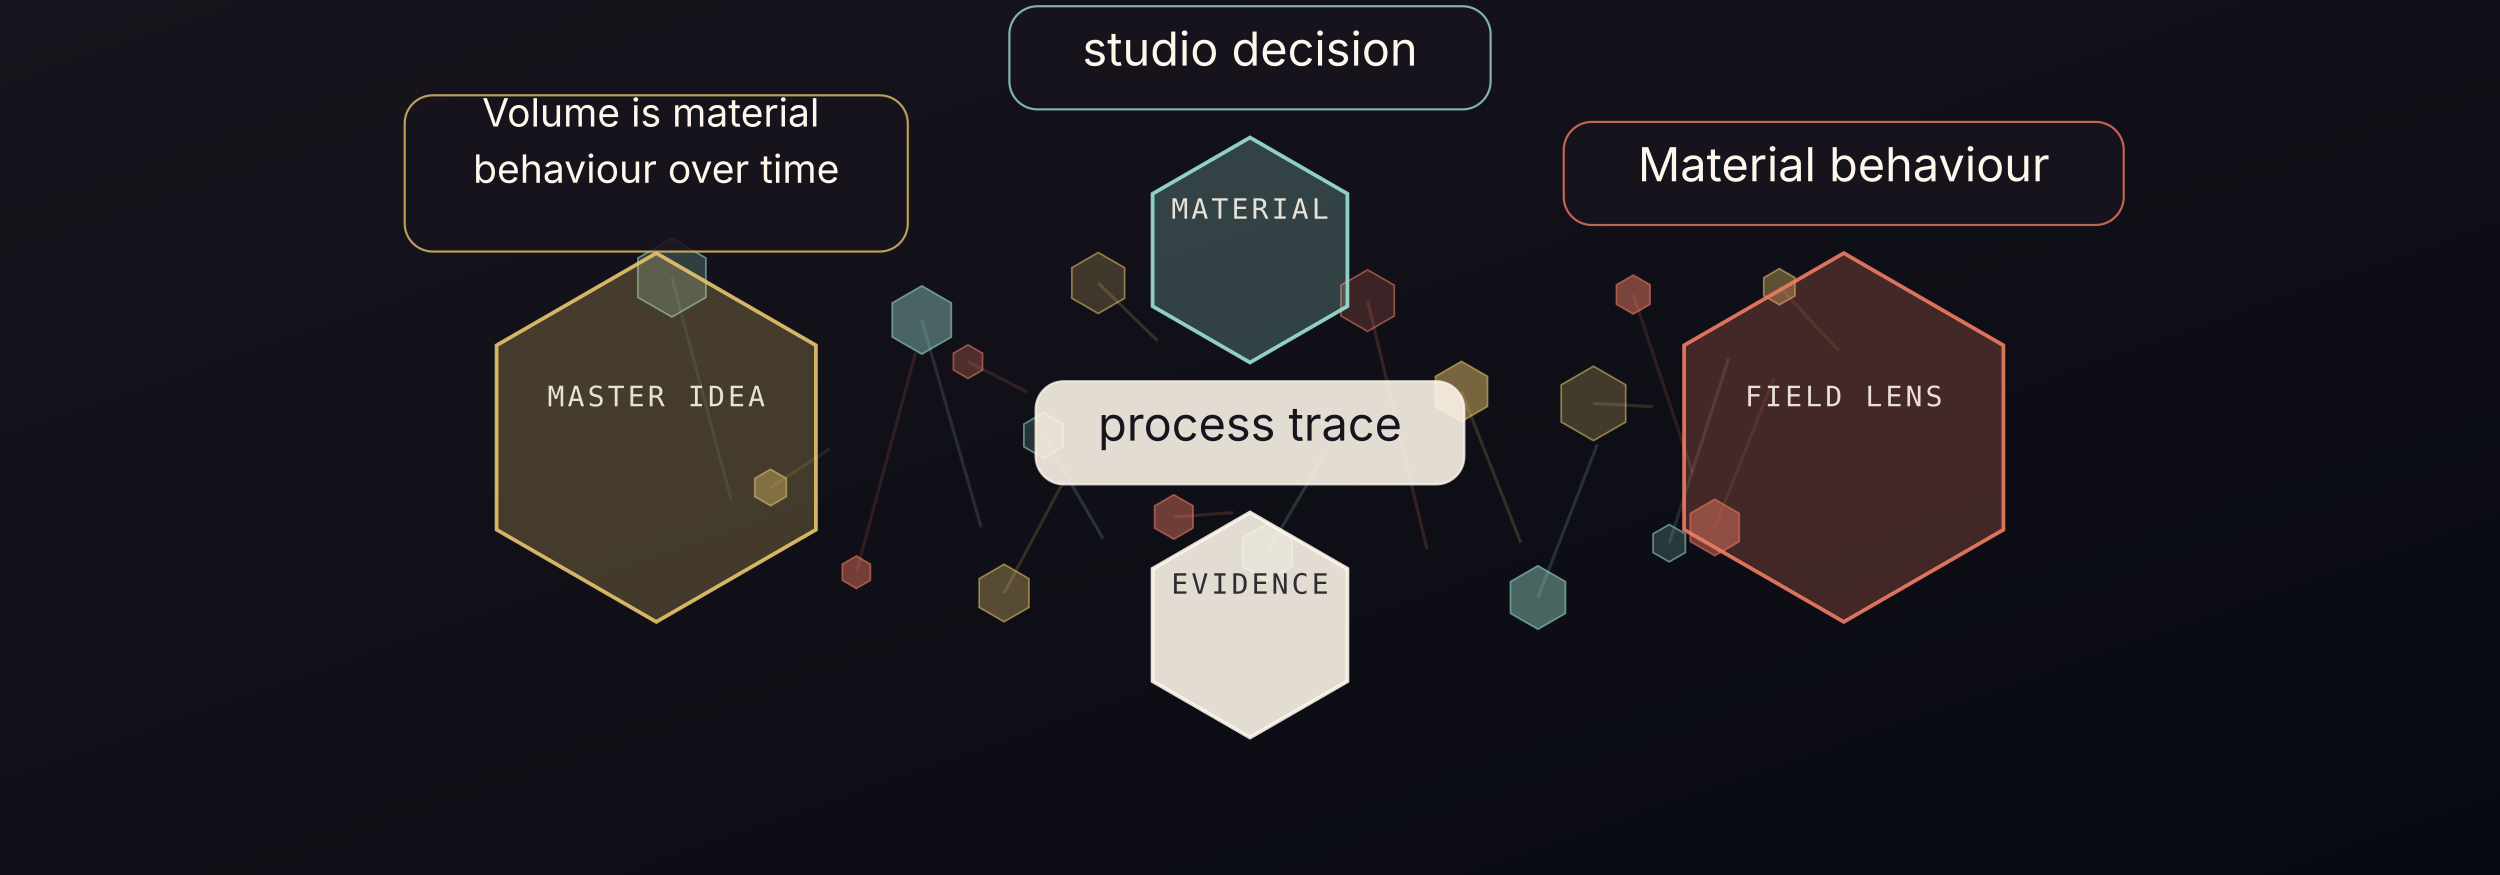
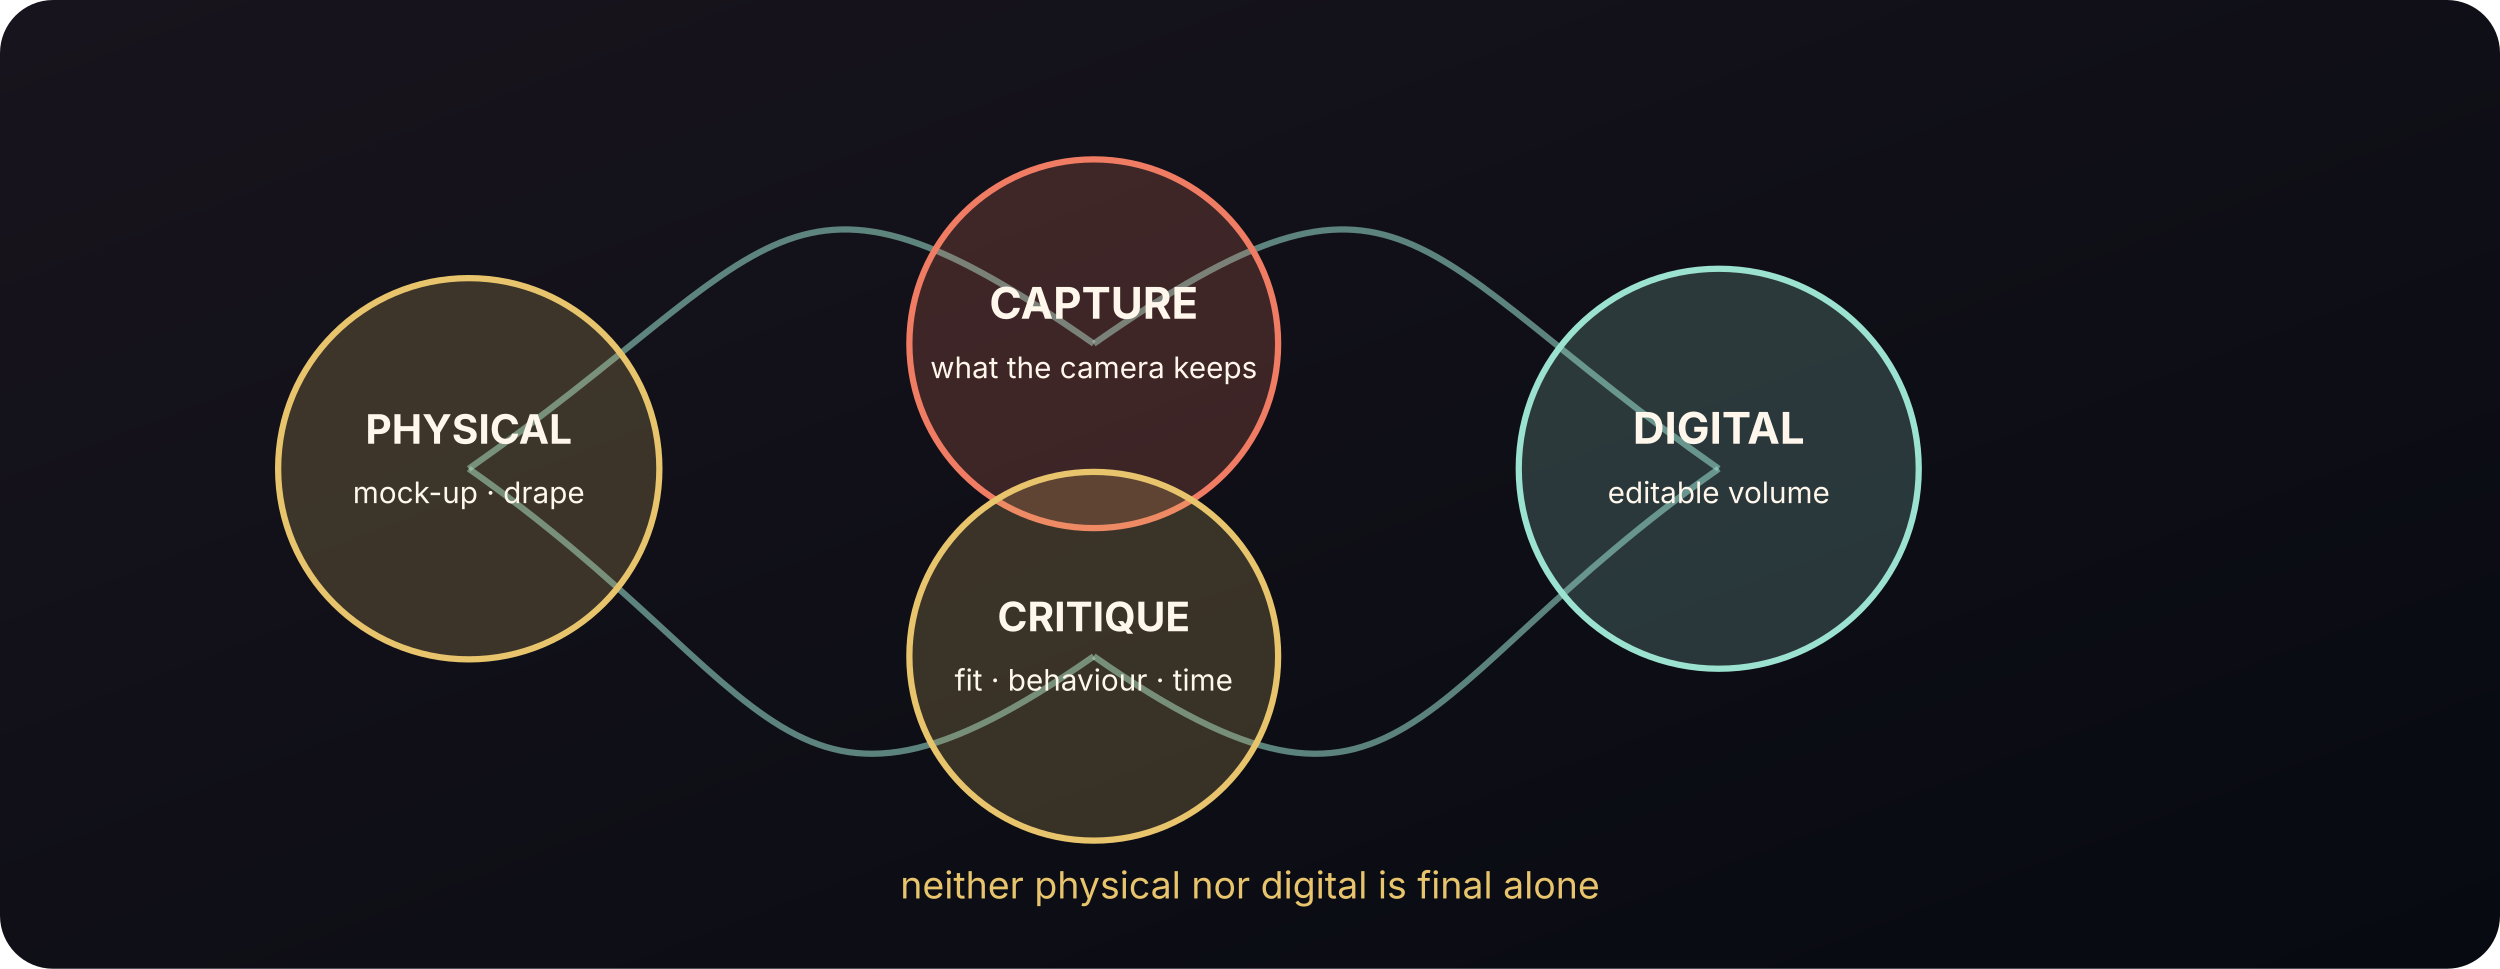
- <svg xmlns="http://www.w3.org/2000/svg" viewBox="0 0 1600 560" role="img" aria-labelledby="title-i-6-volumen-semantic desc-i-6-volumen-semantic">
+ <svg xmlns="http://www.w3.org/2000/svg" viewBox="0 0 1600 620" role="img" aria-labelledby="title-i-6-volumen-semantic desc-i-6-volumen-semantic">
  <defs>
    <linearGradient id="semantic-ground-i-6-volumen" x1="0" y1="0" x2="1" y2="1">
      <stop offset="0" stop-color="#18141D" />
      <stop offset="1" stop-color="#070A11" />
    </linearGradient>
  </defs>
-   <rect width="1600" height="560" fill="url(#semantic-ground-i-6-volumen)" />
-   <g aria-hidden="true">
-     <line x1="430.00" y1="177.73" x2="468.00" y2="320.08" stroke="#9BE2D1" stroke-opacity="0.100" stroke-width="2" />
-     <line x1="493.15" y1="312.01" x2="531.15" y2="287.16" stroke="#E8C56C" stroke-opacity="0.118" stroke-width="2" />
-     <line x1="548.06" y1="366.23" x2="586.06" y2="225.50" stroke="#F07C63" stroke-opacity="0.133" stroke-width="2" />
-     <line x1="589.95" y1="204.79" x2="627.95" y2="337.53" stroke="#9BE2D1" stroke-opacity="0.147" stroke-width="2" />
-     <line x1="619.50" y1="231.45" x2="657.50" y2="250.99" stroke="#F07C63" stroke-opacity="0.158" stroke-width="2" />
-     <line x1="642.60" y1="379.53" x2="680.60" y2="308.22" stroke="#E8C56C" stroke-opacity="0.166" stroke-width="2" />
-     <line x1="667.81" y1="278.68" x2="705.81" y2="344.51" stroke="#9BE2D1" stroke-opacity="0.173" stroke-width="2" />
-     <line x1="702.84" y1="181.13" x2="740.84" y2="218.15" stroke="#E8C56C" stroke-opacity="0.178" stroke-width="2" />
-     <line x1="751.25" y1="330.85" x2="789.25" y2="327.99" stroke="#F07C63" stroke-opacity="0.180" stroke-width="2" />
-     <line x1="811.00" y1="353.40" x2="849.00" y2="288.55" stroke="#9BE2D1" stroke-opacity="0.180" stroke-width="2" />
-     <line x1="875.26" y1="192.37" x2="913.26" y2="351.45" stroke="#F07C63" stroke-opacity="0.178" stroke-width="2" />
-     <line x1="935.34" y1="250.51" x2="973.34" y2="347.29" stroke="#E8C56C" stroke-opacity="0.173" stroke-width="2" />
-     <line x1="984.28" y1="382.40" x2="1022.28" y2="284.47" stroke="#9BE2D1" stroke-opacity="0.166" stroke-width="2" />
-     <line x1="1019.81" y1="258.19" x2="1057.81" y2="260.25" stroke="#E8C56C" stroke-opacity="0.158" stroke-width="2" />
-     <line x1="1045.29" y1="188.52" x2="1083.29" y2="302.70" stroke="#F07C63" stroke-opacity="0.147" stroke-width="2" />
-     <line x1="1068.30" y1="347.64" x2="1106.30" y2="229.52" stroke="#9BE2D1" stroke-opacity="0.133" stroke-width="2" />
-     <line x1="1097.46" y1="337.59" x2="1135.46" y2="241.60" stroke="#F07C63" stroke-opacity="0.118" stroke-width="2" />
-     <line x1="1138.80" y1="183.51" x2="1176.80" y2="224.54" stroke="#E8C56C" stroke-opacity="0.100" stroke-width="2" />
+   <rect width="1600" height="620" rx="34" fill="url(#semantic-ground-i-6-volumen)" />
+   <g fill="none">
+     <path d="M300 300 C500 160 500 80 700 220" fill="none" stroke="#9BE2D1" stroke-width="4" stroke-opacity=".55" />
+     <path d="M700 220 C900 80 900 160 1100 300" fill="none" stroke="#9BE2D1" stroke-width="4" stroke-opacity=".55" />
+     <path d="M1100 300 C900 440 900 560 700 420" fill="none" stroke="#9BE2D1" stroke-width="4" stroke-opacity=".55" />
+     <path d="M700 420 C500 560 500 440 300 300" fill="none" stroke="#9BE2D1" stroke-width="4" stroke-opacity=".55" />
  </g>
-   <g aria-hidden="true">
-     <polygon points="451.78,190.31 430.00,202.88 408.22,190.31 408.22,165.16 430.00,152.58 451.78,165.16" fill="#9BE2D1" fill-opacity="0.221" stroke="#9BE2D1" stroke-opacity="0.55" stroke-width="1.1" />
-     <polygon points="503.26,317.84 493.15,323.68 483.04,317.84 483.04,306.17 493.15,300.33 503.26,306.17" fill="#E8C56C" fill-opacity="0.377" stroke="#E8C56C" stroke-opacity="0.55" stroke-width="1.1" />
-     <polygon points="557.06,371.43 548.06,376.63 539.06,371.43 539.06,361.03 548.06,355.84 557.06,361.03" fill="#F07C63" fill-opacity="0.441" stroke="#F07C63" stroke-opacity="0.55" stroke-width="1.1" />
-     <polygon points="608.86,215.71 589.95,226.64 571.03,215.71 571.03,193.87 589.95,182.95 608.86,193.87" fill="#9BE2D1" fill-opacity="0.401" stroke="#9BE2D1" stroke-opacity="0.55" stroke-width="1.1" />
-     <polygon points="628.83,236.84 619.50,242.22 610.17,236.84 610.17,226.06 619.50,220.68 628.83,226.06" fill="#F07C63" fill-opacity="0.283" stroke="#F07C63" stroke-opacity="0.55" stroke-width="1.1" />
-     <polygon points="658.53,388.73 642.60,397.93 626.66,388.73 626.66,370.33 642.60,361.13 658.53,370.33" fill="#E8C56C" fill-opacity="0.334" stroke="#E8C56C" stroke-opacity="0.55" stroke-width="1.1" />
-     <polygon points="680.37,285.93 667.81,293.18 655.26,285.93 655.26,271.43 667.81,264.18 680.37,271.43" fill="#9BE2D1" fill-opacity="0.180" stroke="#9BE2D1" stroke-opacity="0.55" stroke-width="1.1" />
-     <polygon points="719.75,190.89 702.84,200.65 685.94,190.89 685.94,171.36 702.84,161.60 719.75,171.36" fill="#E8C56C" fill-opacity="0.218" stroke="#E8C56C" stroke-opacity="0.55" stroke-width="1.1" />
-     <polygon points="763.57,337.96 751.25,345.07 738.94,337.96 738.94,323.74 751.25,316.64 763.57,323.74" fill="#F07C63" fill-opacity="0.424" stroke="#F07C63" stroke-opacity="0.55" stroke-width="1.1" />
-     <polygon points="826.82,362.53 811.00,371.66 795.18,362.53 795.18,344.26 811.00,335.13 826.82,344.26" fill="#9BE2D1" fill-opacity="0.305" stroke="#9BE2D1" stroke-opacity="0.55" stroke-width="1.1" />
-     <polygon points="892.32,202.22 875.26,212.07 858.20,202.22 858.20,182.52 875.26,172.67 892.32,182.52" fill="#F07C63" fill-opacity="0.192" stroke="#F07C63" stroke-opacity="0.55" stroke-width="1.1" />
-     <polygon points="952.02,260.13 935.34,269.76 918.67,260.13 918.67,240.88 935.34,231.25 952.02,240.88" fill="#E8C56C" fill-opacity="0.473" stroke="#E8C56C" stroke-opacity="0.55" stroke-width="1.1" />
-     <polygon points="1001.89,392.57 984.28,402.73 966.68,392.57 966.68,372.24 984.28,362.08 1001.89,372.24" fill="#9BE2D1" fill-opacity="0.413" stroke="#9BE2D1" stroke-opacity="0.55" stroke-width="1.1" />
-     <polygon points="1040.44,270.10 1019.81,282.01 999.18,270.10 999.18,246.28 1019.81,234.37 1040.44,246.28" fill="#E8C56C" fill-opacity="0.240" stroke="#E8C56C" stroke-opacity="0.55" stroke-width="1.1" />
-     <polygon points="1056.09,194.76 1045.29,201.00 1034.49,194.76 1034.49,182.29 1045.29,176.05 1056.09,182.29" fill="#F07C63" fill-opacity="0.476" stroke="#F07C63" stroke-opacity="0.55" stroke-width="1.1" />
-     <polygon points="1078.64,353.61 1068.30,359.58 1057.96,353.61 1057.96,341.67 1068.30,335.70 1078.64,341.67" fill="#9BE2D1" fill-opacity="0.200" stroke="#9BE2D1" stroke-opacity="0.55" stroke-width="1.1" />
-     <polygon points="1113.11,346.62 1097.46,355.66 1081.80,346.62 1081.80,328.55 1097.46,319.51 1113.11,328.55" fill="#F07C63" fill-opacity="0.450" stroke="#F07C63" stroke-opacity="0.55" stroke-width="1.1" />
-     <polygon points="1148.83,189.29 1138.80,195.08 1128.78,189.29 1128.78,177.72 1138.80,171.93 1148.83,177.72" fill="#E8C56C" fill-opacity="0.358" stroke="#E8C56C" stroke-opacity="0.55" stroke-width="1.1" />
-   </g>
-   <g transform="translate(420 280)">
-     <polygon points="102.19,59.00 0.00,118.00 -102.19,59.00 -102.19,-59.00 -0.00,-118.00 102.19,-59.00" fill="#E8C56C" fill-opacity="0.24" stroke="#E8C56C" stroke-opacity="0.9" stroke-width="2.4" />
-     <text x="0" y="-20" text-anchor="middle" fill="#FFF7EC" font-family="ui-monospace, SFMono-Regular, Menlo, monospace" font-size="18" font-weight="500" letter-spacing="2" opacity="0.88">MASTER IDEA</text>
-     <g class="semantic-callout semantic-callout--above">
-       <rect x="-161.00" y="-219.00" width="322.00" height="100.00" rx="18" fill="#18141D" fill-opacity="0.88" stroke="#E8C56C" stroke-opacity="0.78" stroke-width="1.4" />
-       <text text-anchor="middle" fill="#FFF7EC" font-family="Inter, ui-sans-serif, system-ui, sans-serif" font-size="25" font-weight="400">
-         <tspan x="0" y="-199">Volume is material</tspan>
-         <tspan x="0" y="-163">behaviour over time</tspan>
-       </text>
+   <g font-family="Inter,Arial,sans-serif">
+     <g transform="translate(300 300)">
+       <circle r="122" fill="#E8C56C" fill-opacity=".2" stroke="#E8C56C" stroke-width="4" />
+       <text y="-16" text-anchor="middle" fill="#FFF7EC" font-family="Inter,Arial,sans-serif" font-size="26" font-weight="700">PHYSICAL</text>
+       <text y="22" text-anchor="middle" fill="#FFF7EC" font-family="Inter,Arial,sans-serif" font-size="19">mock-up · drape</text>
    </g>
-   </g>
-   <g transform="translate(1180 280)">
-     <polygon points="102.19,59.00 0.00,118.00 -102.19,59.00 -102.19,-59.00 -0.00,-118.00 102.19,-59.00" fill="#F07C63" fill-opacity="0.24" stroke="#F07C63" stroke-opacity="0.9" stroke-width="2.4" />
-     <text x="0" y="-20" text-anchor="middle" fill="#FFF7EC" font-family="ui-monospace, SFMono-Regular, Menlo, monospace" font-size="18" font-weight="500" letter-spacing="2" opacity="0.88">FIELD LENS</text>
-     <g class="semantic-callout semantic-callout--above">
-       <rect x="-179.20" y="-202.00" width="358.40" height="66.00" rx="18" fill="#18141D" fill-opacity="0.88" stroke="#F07C63" stroke-opacity="0.78" stroke-width="1.4" />
-       <text text-anchor="middle" fill="#FFF7EC" font-family="Inter, ui-sans-serif, system-ui, sans-serif" font-size="30" font-weight="400">
-         <tspan x="0" y="-164">Material behaviour</tspan>
-       </text>
+     <g transform="translate(700 220)">
+       <circle r="118" fill="#F07C63" fill-opacity=".2" stroke="#F07C63" stroke-width="4" />
+       <text y="-16" text-anchor="middle" fill="#FFF7EC" font-family="Inter,Arial,sans-serif" font-size="28" font-weight="700">CAPTURE</text>
+       <text y="22" text-anchor="middle" fill="#FFF7EC" font-family="Inter,Arial,sans-serif" font-size="19">what the camera keeps</text>
    </g>
-   </g>
-   <g transform="translate(800 160)">
-     <polygon points="62.35,36.00 0.00,72.00 -62.35,36.00 -62.35,-36.00 -0.00,-72.00 62.35,-36.00" fill="#9BE2D1" fill-opacity="0.24" stroke="#9BE2D1" stroke-opacity="0.9" stroke-width="2.4" />
-     <text x="0" y="-20" text-anchor="middle" fill="#FFF7EC" font-family="ui-monospace, SFMono-Regular, Menlo, monospace" font-size="18" font-weight="500" letter-spacing="2" opacity="0.88">MATERIAL</text>
-     <g class="semantic-callout semantic-callout--above">
-       <rect x="-154.00" y="-156.00" width="308.00" height="66.00" rx="18" fill="#18141D" fill-opacity="0.88" stroke="#9BE2D1" stroke-opacity="0.78" stroke-width="1.4" />
-       <text text-anchor="middle" fill="#FFF7EC" font-family="Inter, ui-sans-serif, system-ui, sans-serif" font-size="30" font-weight="400">
-         <tspan x="0" y="-118">studio decision</tspan>
-       </text>
+     <g transform="translate(1100 300)">
+       <circle r="128" fill="#9BE2D1" fill-opacity=".2" stroke="#9BE2D1" stroke-width="4" />
+       <text y="-16" text-anchor="middle" fill="#FFF7EC" font-family="Inter,Arial,sans-serif" font-size="28" font-weight="700">DIGITAL</text>
+       <text y="22" text-anchor="middle" fill="#FFF7EC" font-family="Inter,Arial,sans-serif" font-size="19">editable volume</text>
    </g>
-   </g>
-   <g transform="translate(800 400)">
-     <polygon points="62.35,36.00 0.00,72.00 -62.35,36.00 -62.35,-36.00 -0.00,-72.00 62.35,-36.00" fill="#FFF7EC" fill-opacity="0.88" stroke="#FFF7EC" stroke-opacity="0.9" stroke-width="2.4" />
-     <text x="0" y="-20" text-anchor="middle" fill="#18141D" font-family="ui-monospace, SFMono-Regular, Menlo, monospace" font-size="18" font-weight="500" letter-spacing="2" opacity="0.88">EVIDENCE</text>
-     <g class="semantic-callout semantic-callout--above">
-       <rect x="-137.20" y="-156.00" width="274.40" height="66.00" rx="18" fill="#FFF7EC" fill-opacity="0.88" stroke="#FFF7EC" stroke-opacity="0.78" stroke-width="1.4" />
-       <text text-anchor="middle" fill="#18141D" font-family="Inter, ui-sans-serif, system-ui, sans-serif" font-size="30" font-weight="400">
-         <tspan x="0" y="-118">process trace</tspan>
-       </text>
+     <g transform="translate(700 420)">
+       <circle r="118" fill="#E8C56C" fill-opacity=".2" stroke="#E8C56C" stroke-width="4" />
+       <text y="-16" text-anchor="middle" fill="#FFF7EC" font-family="Inter,Arial,sans-serif" font-size="26" font-weight="700">CRITIQUE</text>
+       <text y="22" text-anchor="middle" fill="#FFF7EC" font-family="Inter,Arial,sans-serif" font-size="19">fit · behaviour · time</text>
    </g>
+     <text x="800" y="575" text-anchor="middle" fill="#E8C56C" font-size="24">neither physical nor digital is final alone</text>
  </g>
</svg>
